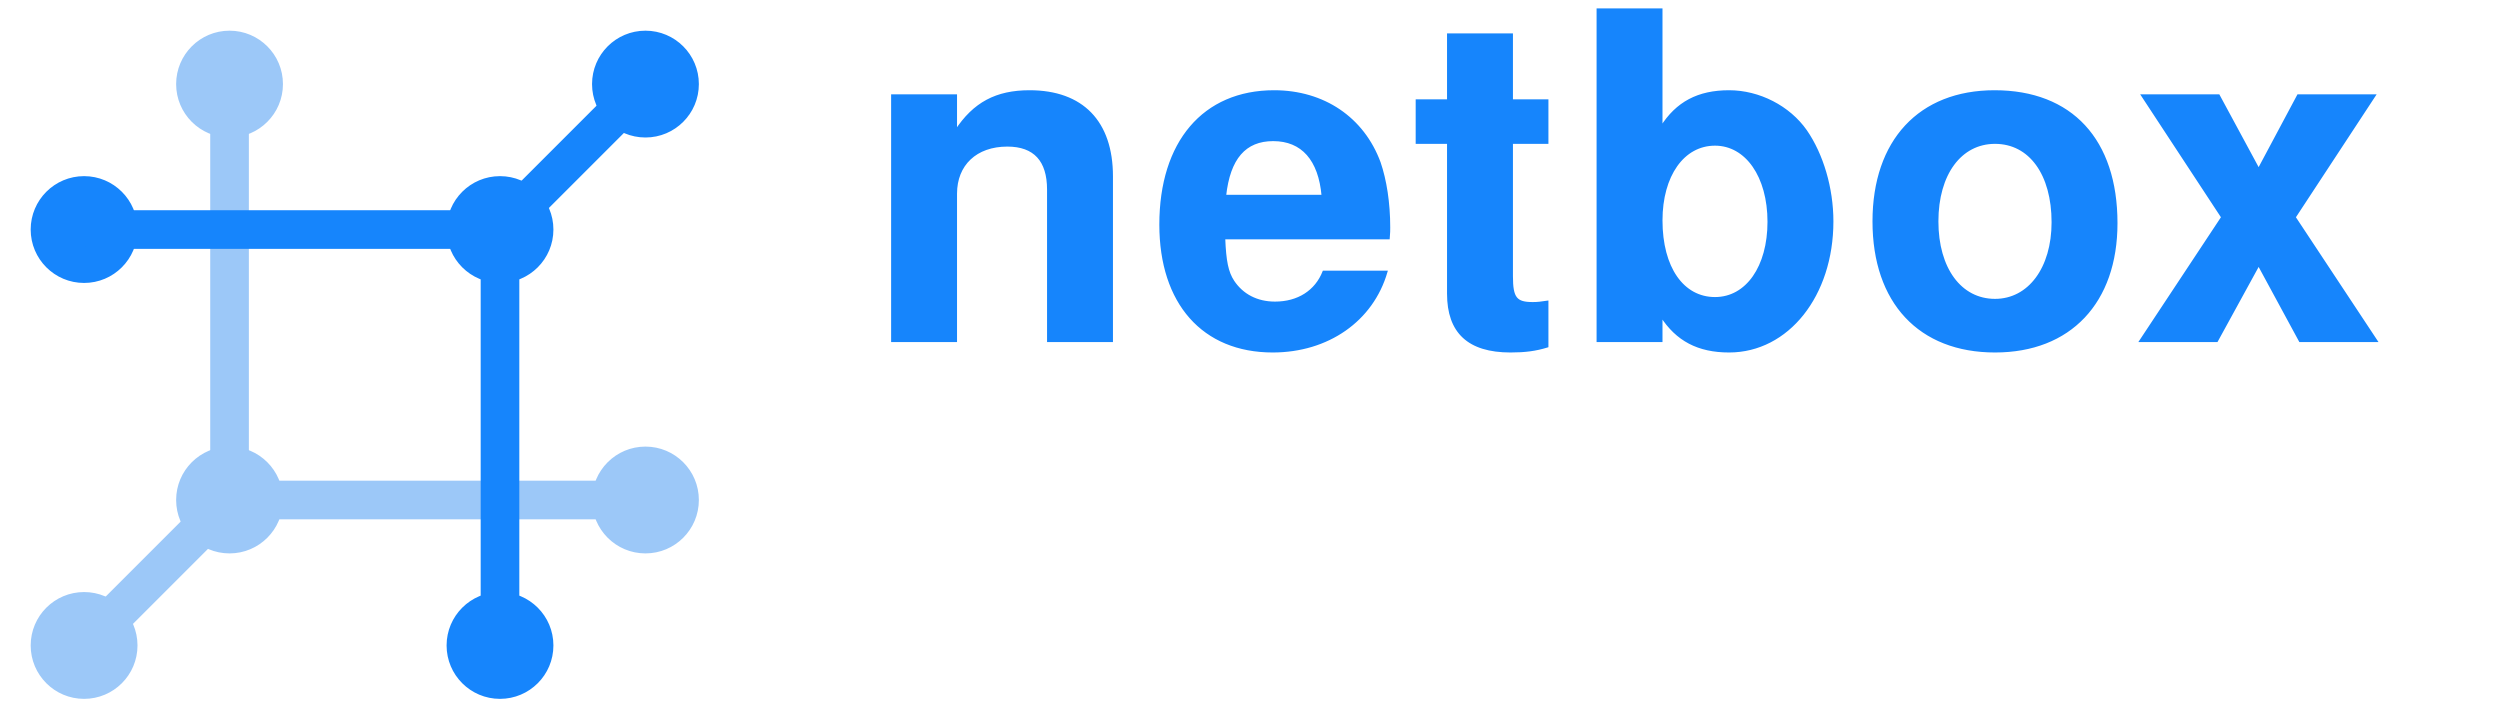
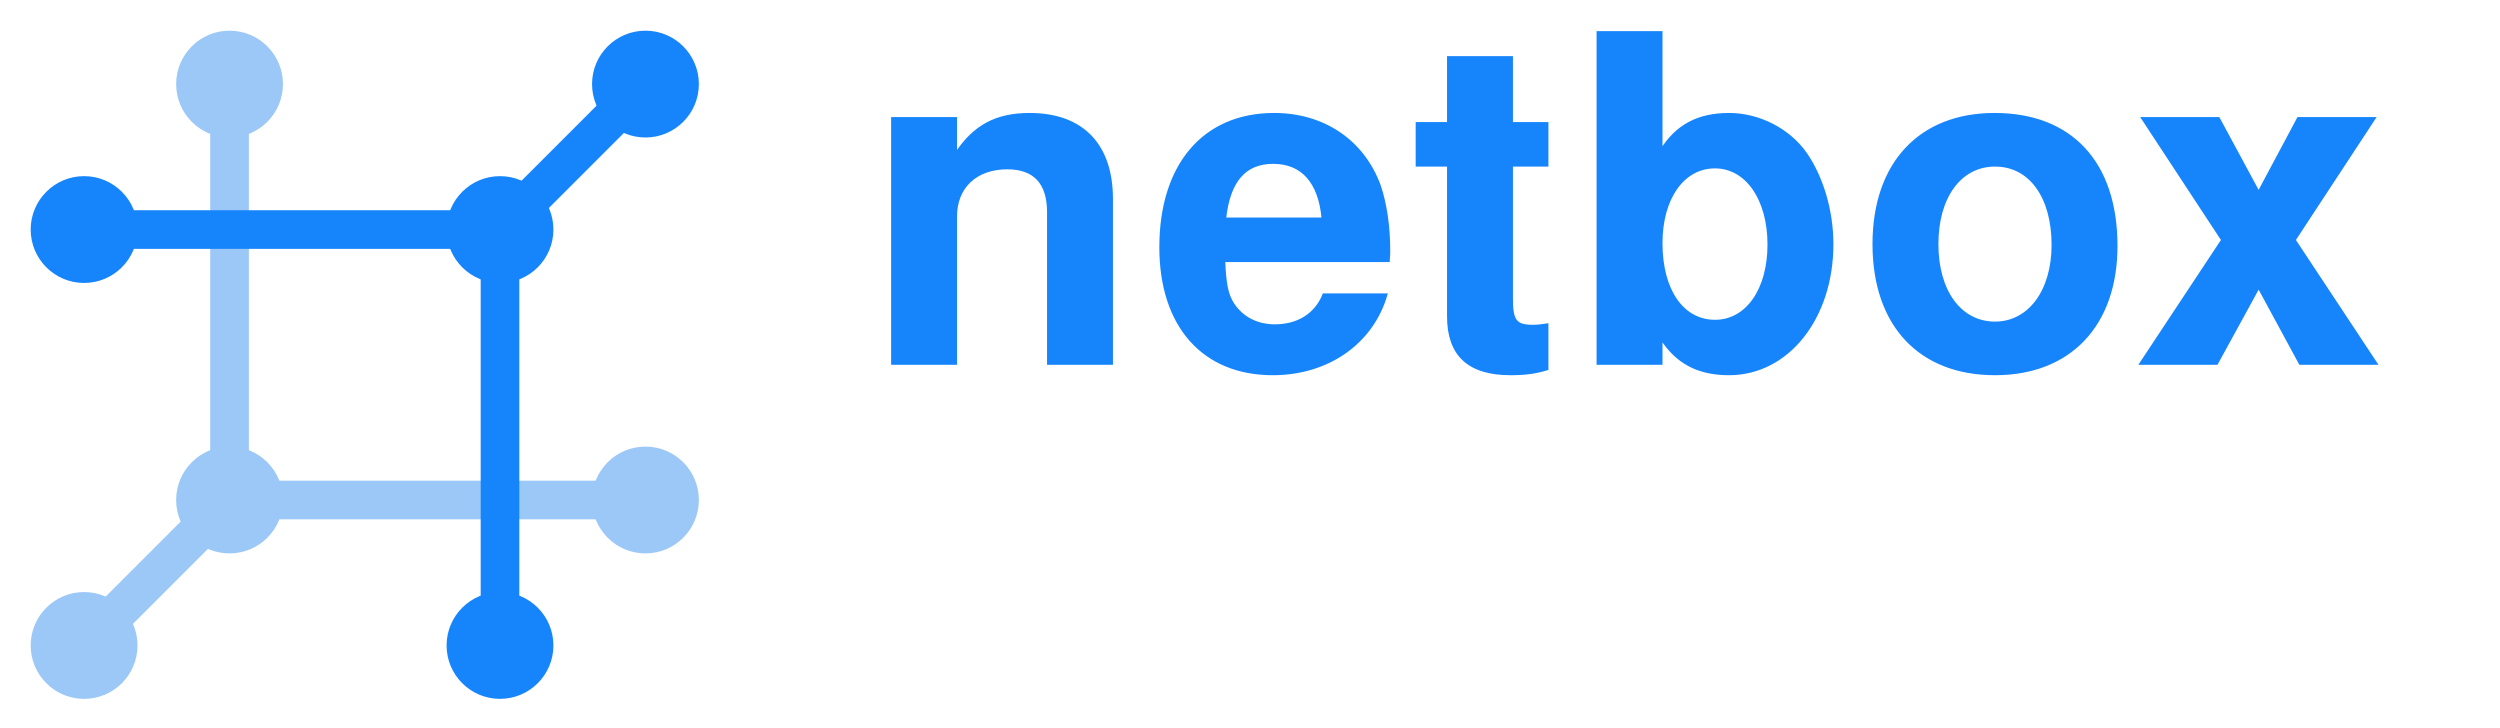
<svg xmlns="http://www.w3.org/2000/svg" viewBox="0 0 1100 320">
  <style>
    .title {
      font-weight: bold;
      font-size: 200px;
      font-family: "Avenir", "Helvetica Neue", Helvetica, Arial, sans-serif;
      letter-spacing: 4px;
    }
  </style>
  <g fill="#9cc8f8" stroke="#9cc8f8">
    <circle cx="37" cy="284" r="23" />
    <circle cx="101" cy="37" r="23" />
    <circle cx="101" cy="220" r="23" />
    <circle cx="284" cy="220" r="23" />
    <rect x="93" y="37" width="16" height="180" />
    <rect x="101" y="212" width="180" height="16" />
    <rect x="93" y="212" width="16" height="90" transform="rotate(45 101 220)" />
  </g>
  <g fill="#1685fc" stroke="#1685fc">
    <circle cx="284" cy="37" r="23" />
    <circle cx="37" cy="101" r="23" />
    <circle cx="220" cy="101" r="23" />
    <circle cx="220" cy="284" r="23" />
    <rect x="37" y="93" width="180" height="16" />
    <rect x="212" y="101" width="16" height="180" />
    <rect x="212" y="93" width="16" height="90" transform="rotate(225 220 101)" />
-     <text x="380" y="150" alignment-baseline="middle" class="title">netbox</text>
+     <text x="380" y="160" alignment-baseline="middle" class="title">netbox</text>
  </g>
</svg>
